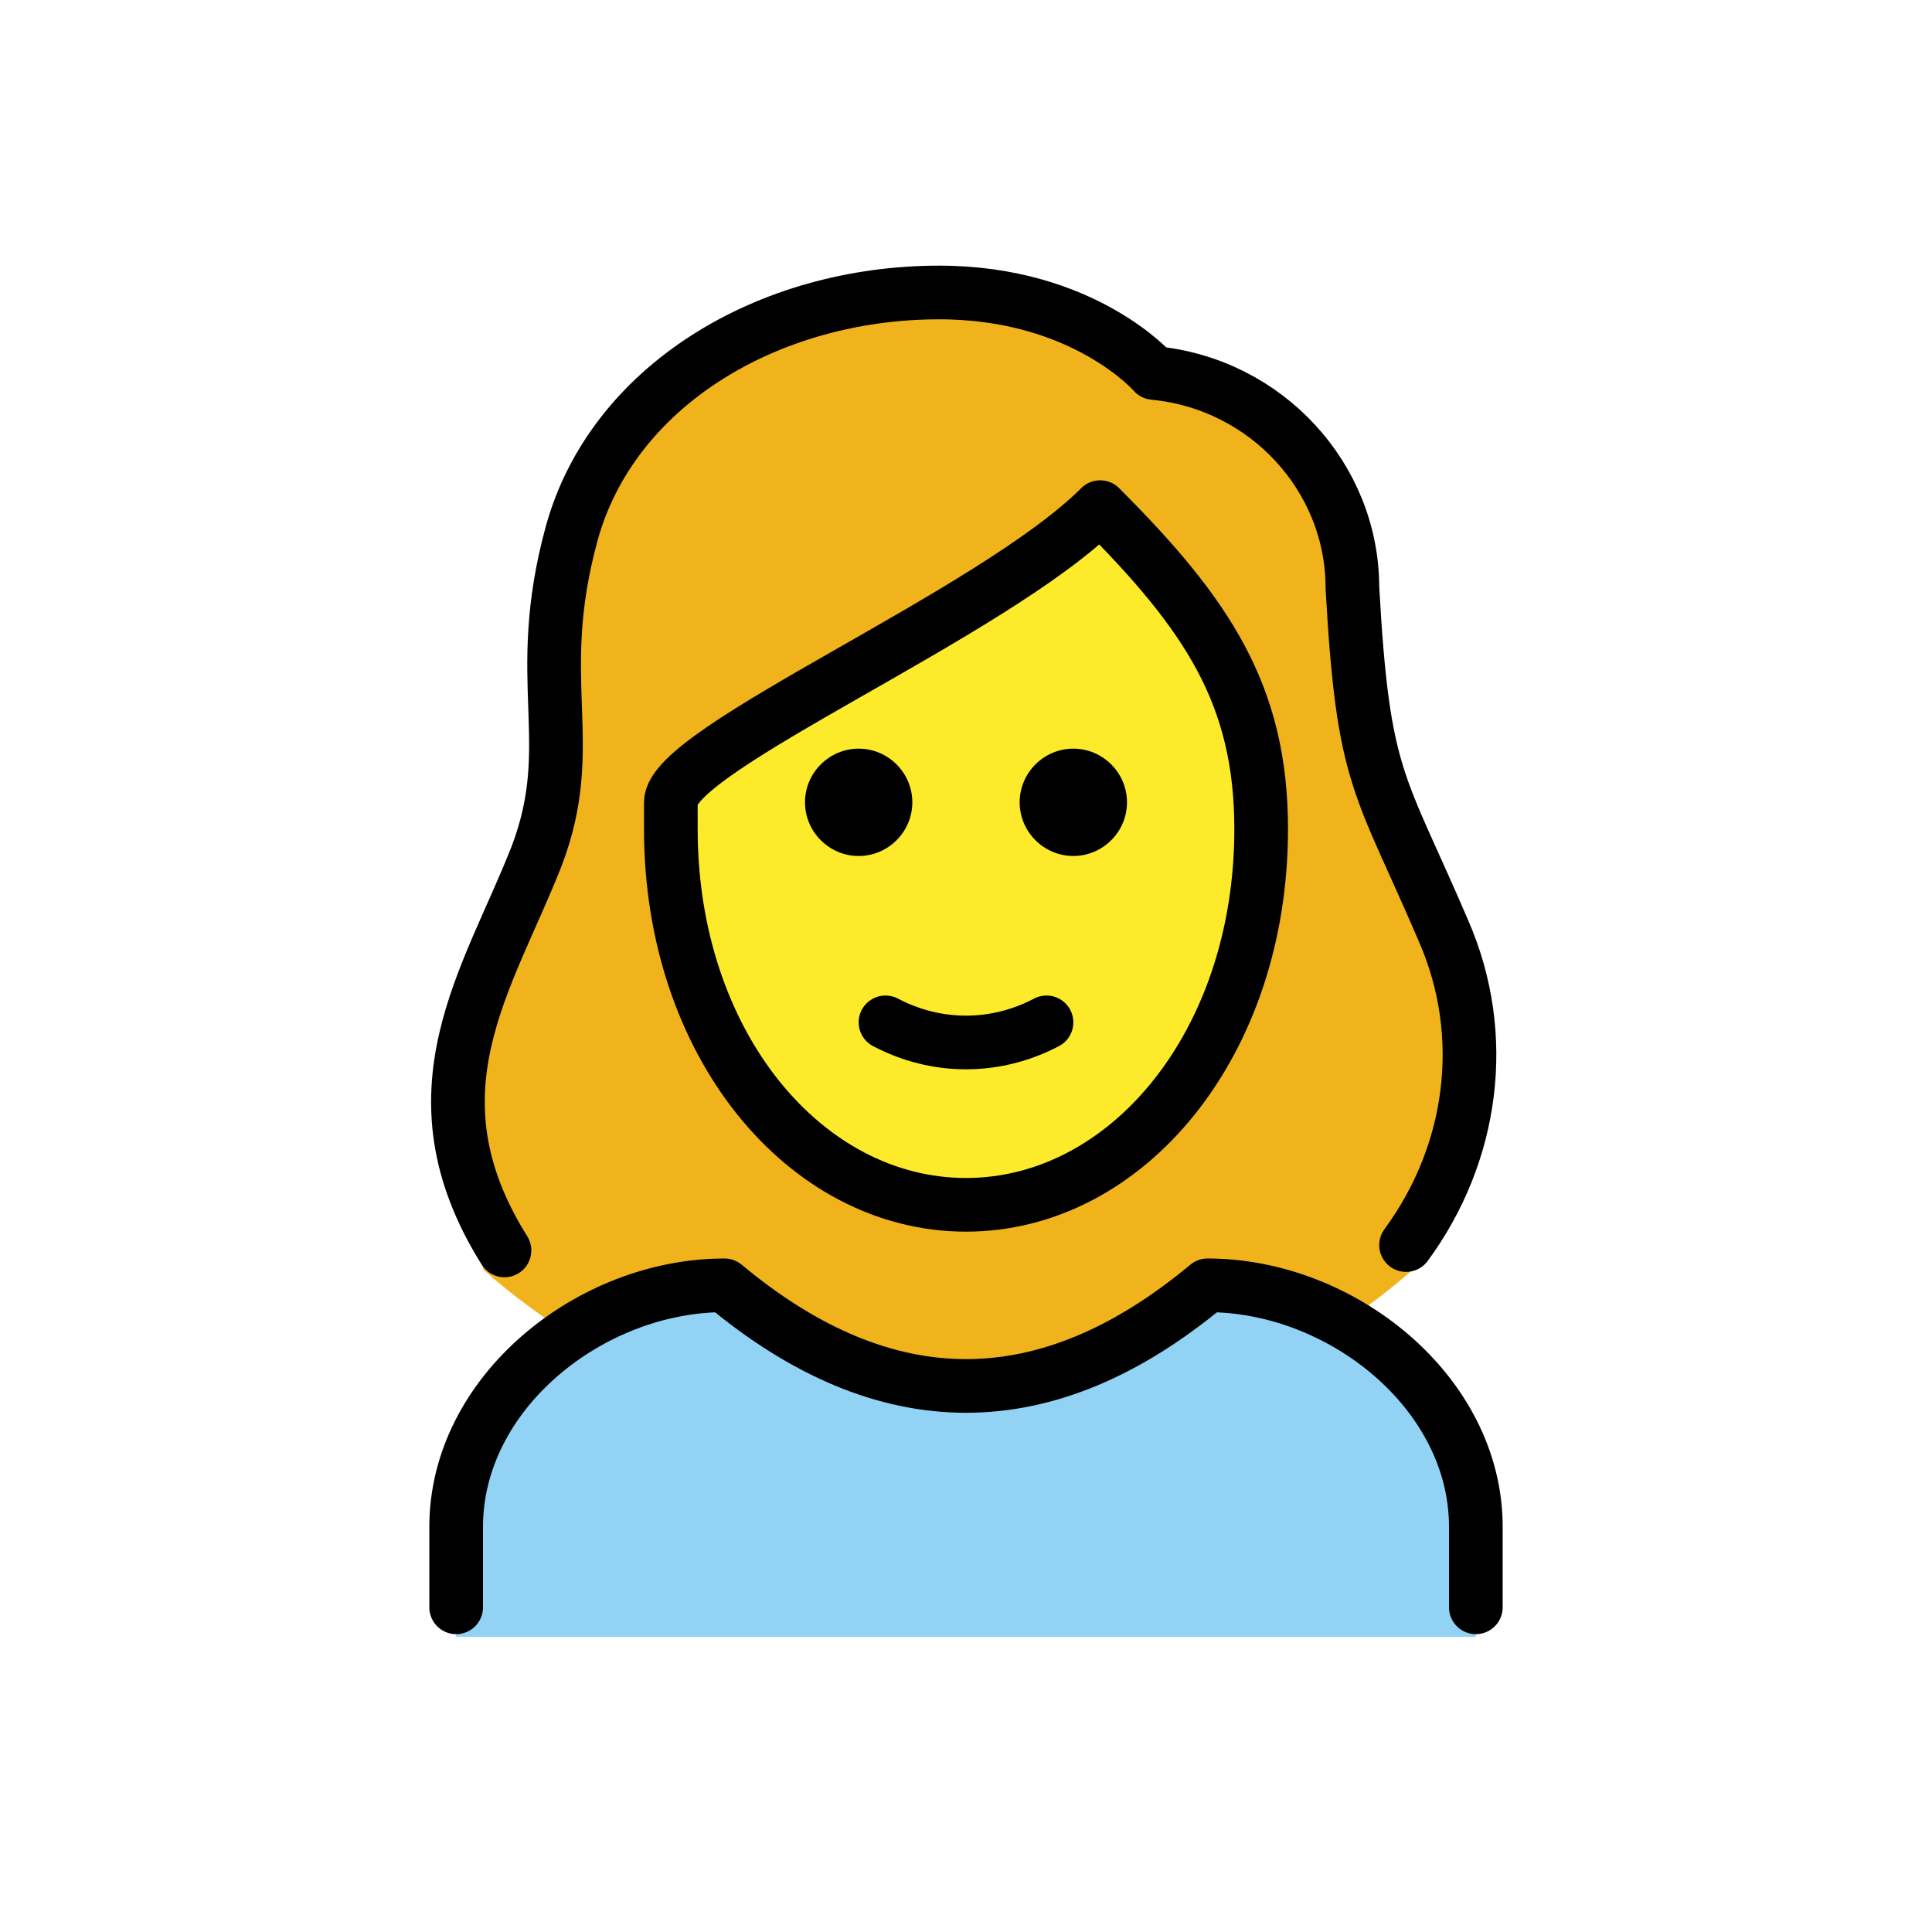
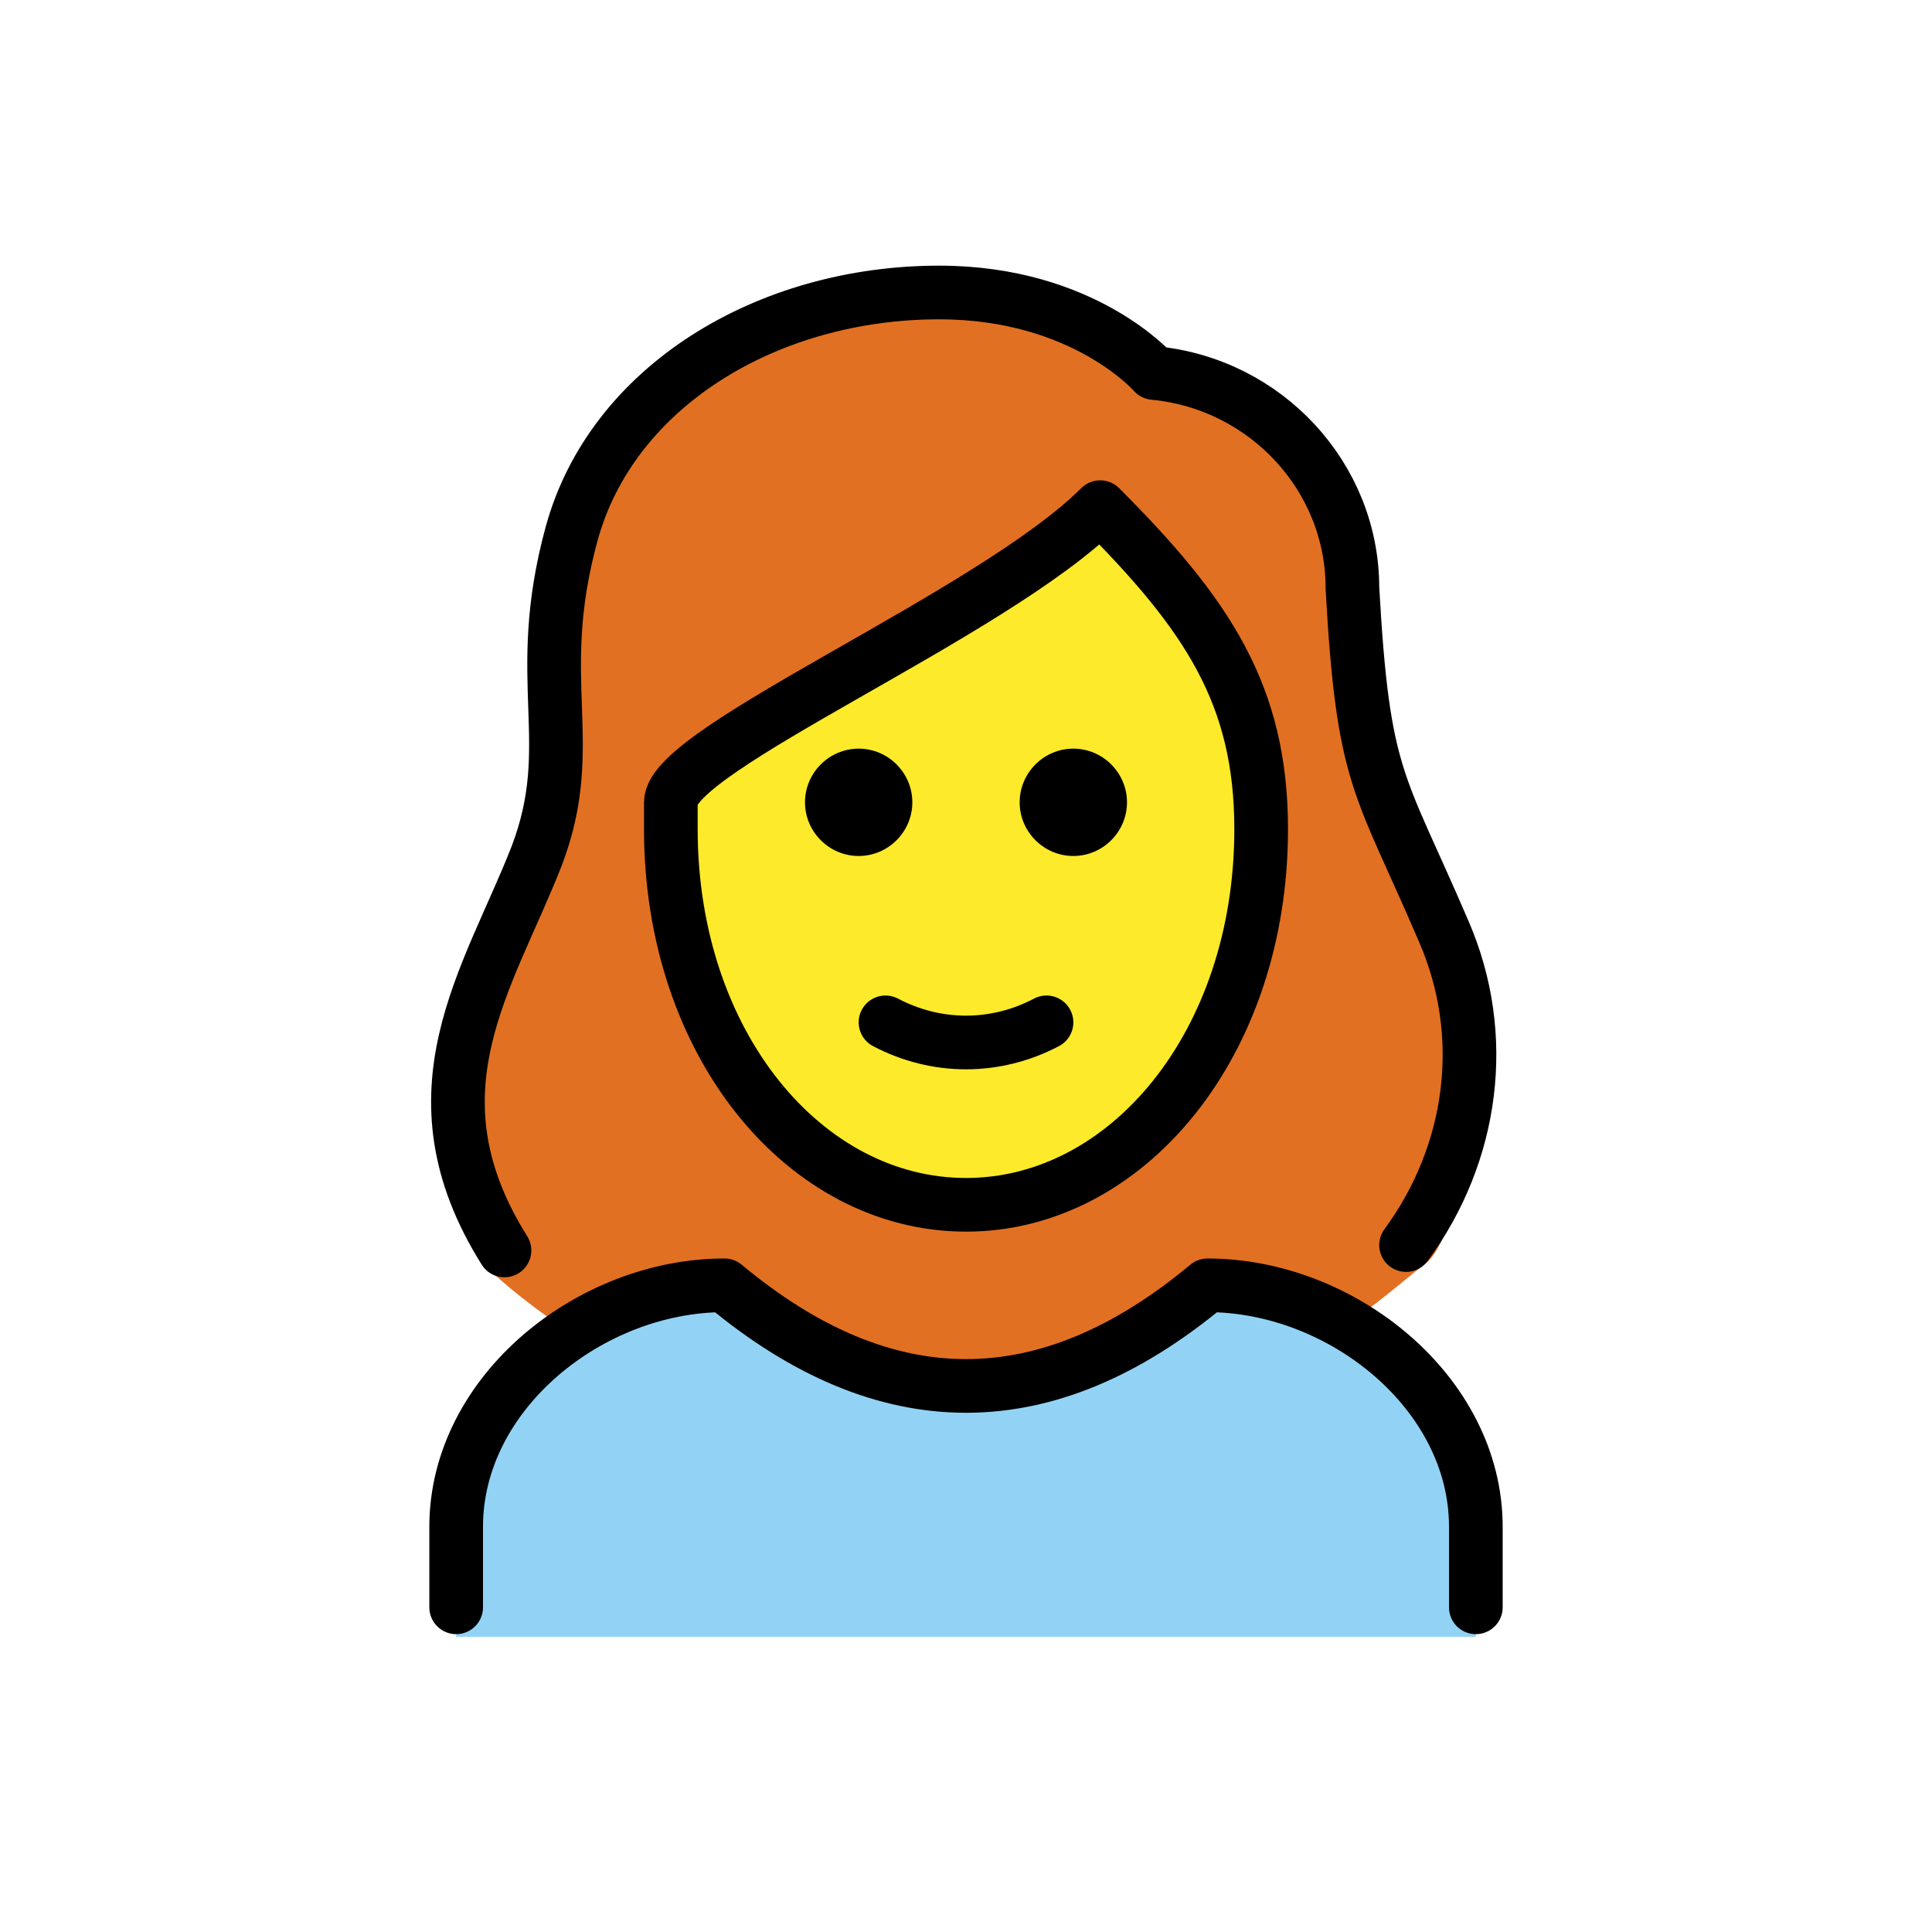
<svg xmlns="http://www.w3.org/2000/svg" id="emoji" viewBox="0 0 72 72">
+   <g id="hair">
+     <path fill="#E27022" d="M18.2,47.3c1.1,1,2.3,1.9,3.6,2.7c1.6-1.2,3.4-1.9,5.4-2.1c6.2,5,12.5,5,18.7,0c1.5,0.1,3,0.6,4.2,1.5 c1.1-0.7,2-1.5,3-2.3c1.2-0.7,3.1-8.3,0.4-13c-0.4-0.9-0.8-1.7-1.2-2.6c-1.5-3.3-2-4.5-2.3-10.5c0-3.7-3.8-6.8-7.5-7.1 c-0.3,0-0.5-0.1-0.7-0.3c-0.1-0.1-2.4-2.7-7.2-2.7c-6.2,0-11.4,3.4-12.7,8.2c-0.5,2-0.7,4.1-0.6,6.2c0.2,2-0.1,4.1-0.8,6 c-0.2,0.8-0.6,1.5-1.1,2.1C15.5,37.7,18.3,47.6,18.2,47.3z" />
+   </g>
+   <g id="skin">
+     <path fill="#FCEA2B" d="M25.6,29.8v1c0,7.9,4.6,14.1,10.5,14.1s10.5-6.2,10.5-14.1c0-4.8-1.8-7.8-5.3-11.5c-2.8,2.2-5.8,4.2-9,6 C29.6,26.8,26,28.9,25.6,29.8z" />
+   </g>
  <g id="color">
    <path fill="#92D3F5" d="M17,61v-4c0-5,5-9,10-9c6,5,12,5,18,0c5,0,10,4,10,9v4" />
  </g>
-   <g id="hair">
-     <path fill="#F1B31C" d="M18,47.3c1.1,1,2.4,1.9,3.6,2.7c1.7-1.2,3.6-2,5.4-2.1c6.2,5,12.5,5,18.7,0c1.4,0.1,2.9,0.6,4.2,1.5 c1.1-0.7,2.1-1.5,3-2.3c1.2-0.7,3.1-8.3,0.4-13c-0.4-0.9-0.8-1.7-1.2-2.6c-1.5-3.3-2-4.5-2.3-10.5c0-3.7-3.8-6.8-7.5-7.1 c-0.3,0-0.5-0.1-0.7-0.3c-0.1-0.1-2.4-2.7-7.2-2.7c-6.2,0-11.4,3.4-12.7,8.2c-0.5,2-0.7,4.1-0.6,6.2c0.2,2-0.1,4.1-0.8,6 c-0.2,0.8-0.6,1.5-1.1,2.1C15.4,37.7,18.2,47.6,18,47.3z" />
-   </g>
-   <g id="skin">
-     <path fill="#FCEA2B" d="M25.4,29.4v1C25.4,38,30,44,35.9,44s10.5-6,10.5-13.6c0-4.7-1.8-7.5-5.3-11.1c-2.8,2.2-5.8,4.1-9,5.8 C29.5,26.5,25.8,28.6,25.4,29.4z" />
-   </g>
-   <g id="skin-shadow" />
  <g id="line">
    <path fill="none" stroke="#000000" stroke-linecap="round" stroke-linejoin="round" stroke-width="2" d="M18.8,46.6 c-3.7-5.9-0.6-10.1,1.2-14.7c1.6-4.2-0.2-6.5,1.3-12s7.3-9,13.7-9c5.4,0,8,3,8,3c4.2,0.4,7.4,3.9,7.4,8c0.4,7.2,1,7.2,3.4,12.8 c1.7,3.9,1.1,8.3-1.4,11.7" />
    <path fill="none" stroke="#000000" stroke-linecap="round" stroke-linejoin="round" stroke-width="2" d="M17,59.9v-3c0-5,5-9,10-9 c6,5,12,5,18,0c5,0,10,4,10,9v3" />
    <path d="M42,29.9c0,1.1-0.9,2-2,2s-2-0.9-2-2s0.9-2,2-2S42,28.8,42,29.9" />
    <path d="M34,29.9c0,1.1-0.9,2-2,2c-1.1,0-2-0.9-2-2s0.9-2,2-2C33.1,27.9,34,28.8,34,29.9" />
-     <path fill="none" stroke="#000000" stroke-linejoin="round" stroke-width="2" d="M25,30.9c0,8,5,14,11,14s11-6,11-14c0-5-2-8-6-12 c-4,4-16,9-16,11C25,29.9,25,30.9,25,30.9z" />
+     <path fill="none" stroke="#000000" stroke-linejoin="round" stroke-width="2" d="M25,30.9c0,8,5,14,11,14s11-6,11-14c0-5-2-8-6-12 c-4,4-16,9-16,11V30.9z" />
    <path fill="none" stroke="#000000" stroke-linecap="round" stroke-linejoin="round" stroke-width="2" d="M33,38.1c1.9,1,4.1,1,6,0" />
  </g>
</svg>
